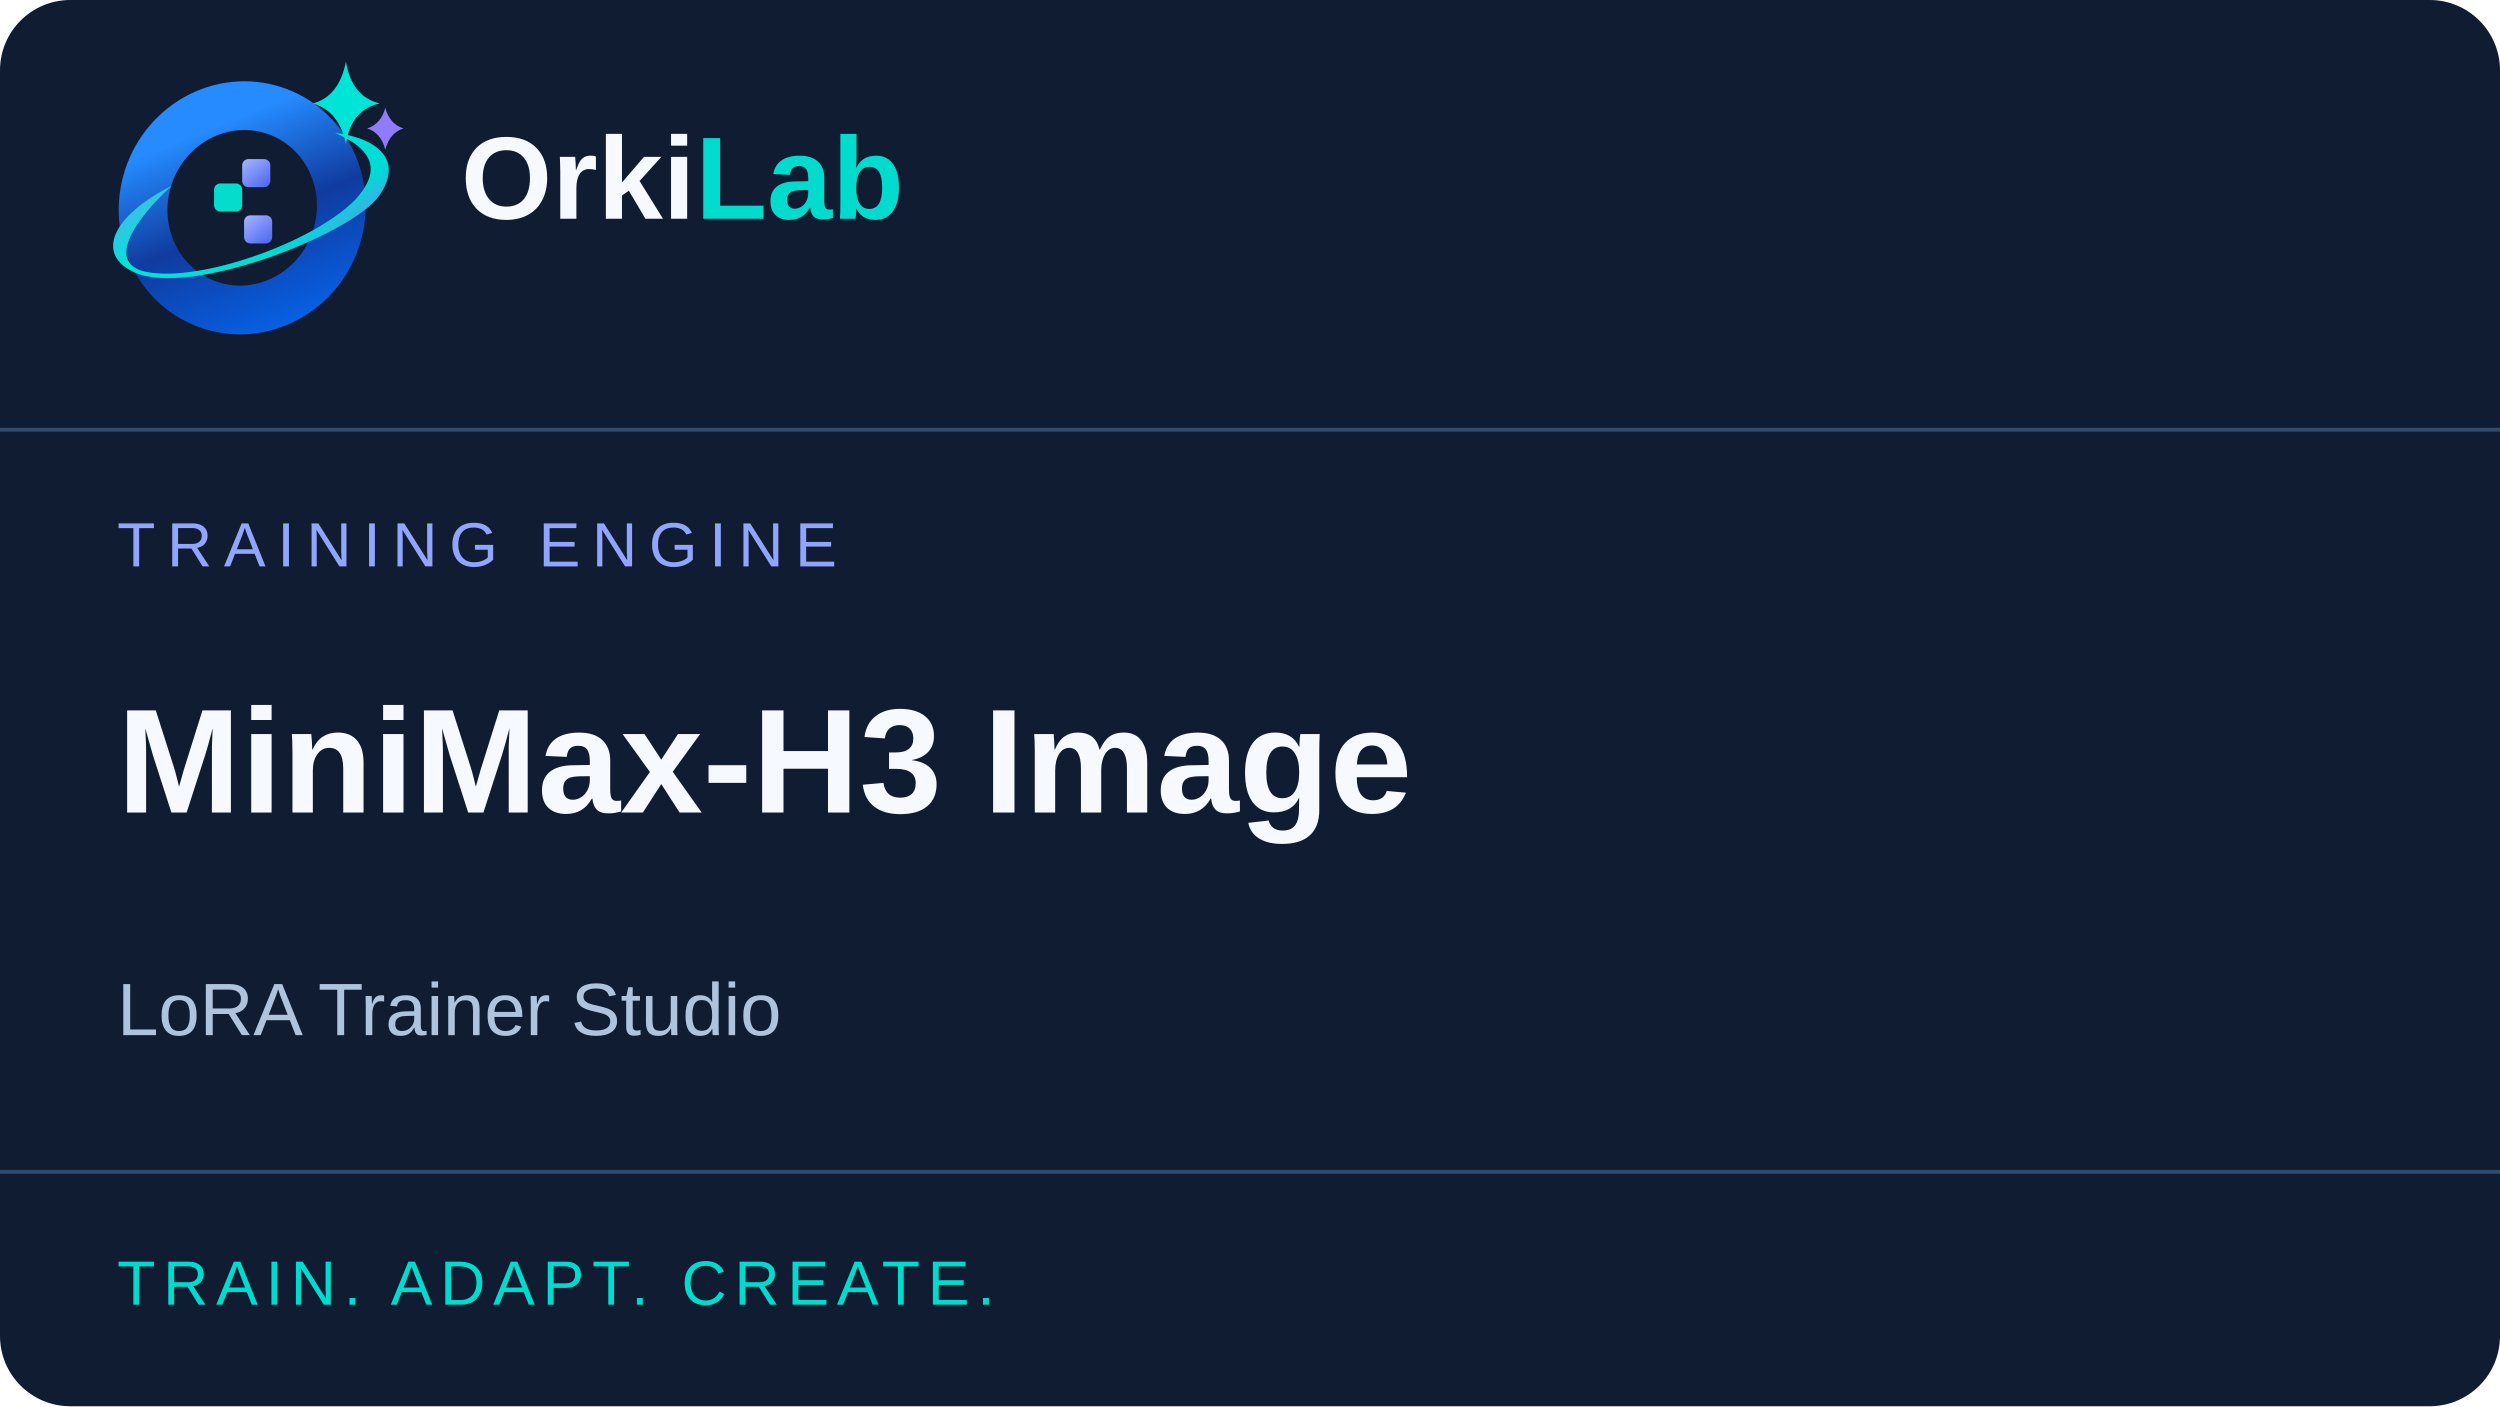
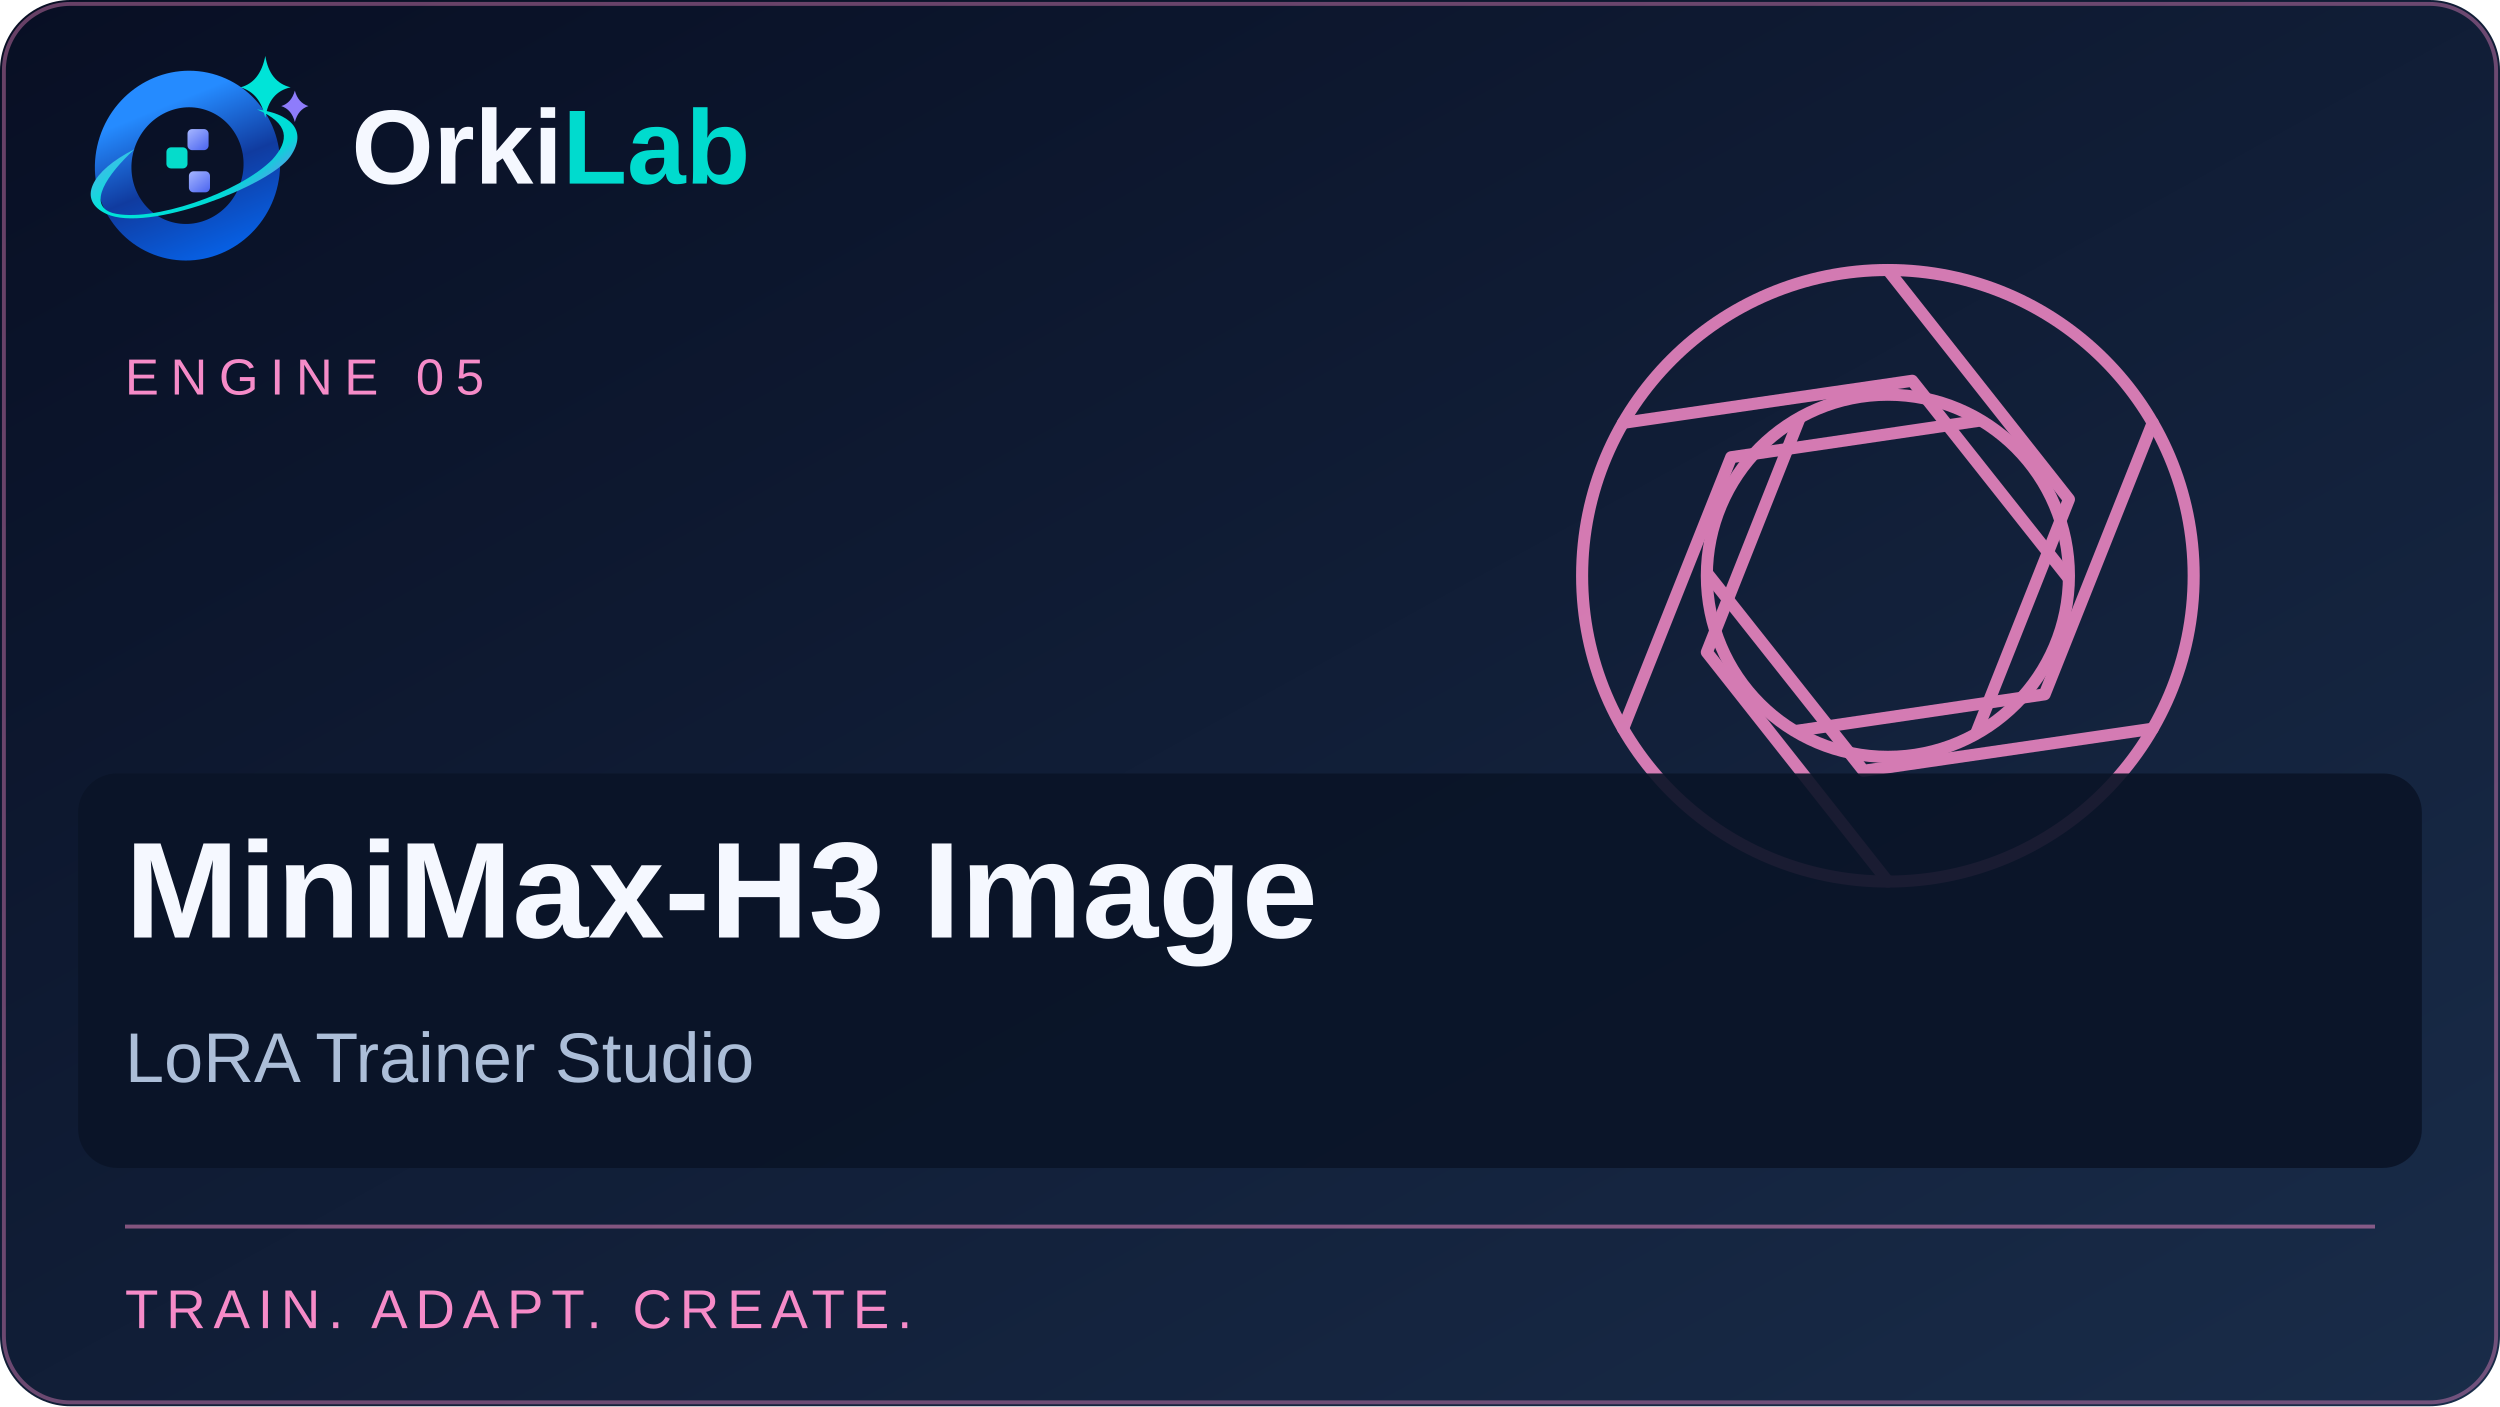
- <svg xmlns="http://www.w3.org/2000/svg" viewBox="0 0 640 360">
-   <rect width="640" height="360" rx="18" fill="#101C31" />
-   <path d="M0 110H640M0 300H640" stroke="#304B70" />
-   <g transform="translate(22 10) scale(.16)">
+ <svg xmlns="http://www.w3.org/2000/svg" width="640" height="360" viewBox="0 0 640 360">
+   <defs>
+     <linearGradient id="panel" x2="1" y2="1">
+       <stop stop-color="#080F24" />
+       <stop offset="1" stop-color="#192C49" />
+     </linearGradient>
+   </defs>
+   <rect width="640" height="360" rx="18" fill="url(#panel)" />
+   <rect x="1" y="1" width="638" height="358" rx="17" fill="none" stroke="#F68BC8" stroke-opacity=".4" />
+   <g transform="translate(18 10) scale(.12)">
    <defs>
      <linearGradient id="bg" x2="1" y2="1">
        <stop stop-color="#070D25" />
        <stop offset="1" stop-color="#101E3C" />
      </linearGradient>
      <linearGradient id="ring" x1=".2" y1=".2" x2=".85" y2="1">
        <stop stop-color="#258BFF" />
        <stop offset=".48" stop-color="#103B9F" />
        <stop offset="1" stop-color="#075FE2" />
      </linearGradient>
      <linearGradient id="orbit" x2="1" y2=".65">
        <stop stop-color="#9683FF" />
        <stop offset=".46" stop-color="#00E5D8" />
        <stop offset=".8" stop-color="#00DAD6" />
        <stop offset="1" stop-color="#8B79F7" />
      </linearGradient>
      <linearGradient id="tile" x2=".8" y2="1">
        <stop stop-color="#A6B6FF" />
        <stop offset="1" stop-color="#526BF1" />
      </linearGradient>
      <pattern id="grid" width="40" height="40" patternUnits="userSpaceOnUse">
        <path d="M40 0H0V40" stroke="#8FB7E0" stroke-opacity=".055" fill="none" />
      </pattern>
    </defs>
    <g>
      <ellipse cx="250" cy="270" rx="158" ry="164" transform="rotate(18 250 270)" fill="none" stroke="url(#ring)" stroke-width="78" />
      <rect x="250" y="192" width="45" height="45" rx="10" fill="url(#tile)" />
      <rect x="205" y="231" width="45" height="45" rx="10" fill="#05DCCB" />
      <rect x="253" y="282" width="45" height="45" rx="10" fill="url(#tile)" />
      <path d="M137 235C43 282 14 344 77 373C165 414 425 313 469 251C510 192 464 158 398 150C468 180 468 216 431 257C361 328 172 393 90 371C35 354 78 289 137 235Z" fill="url(#orbit)" />
      <path d="M416 36Q425 92 470 103Q424 113 416 168Q405 115 363 103Q405 92 416 36Z" fill="#00E4D8" />
      <path d="M479 110Q486 136 508 143Q486 150 479 177Q472 150 450 143Q472 136 479 110Z" fill="#8E7CFB" />
    </g>
  </g>
-   <text x="118" y="56" font-family="Arial,sans-serif" font-size="30" font-weight="bold" fill="#F6F9FF">Orki<tspan fill="#00DBCE">Lab</tspan>
+   <text x="90" y="47" fill="#F5F8FF" font-family="Arial,sans-serif" font-size="27" font-weight="bold">Orki<tspan fill="#00DBCE">Lab</tspan>
  </text>
-   <g font-family="Arial,sans-serif">
-     <text x="30" y="145" font-size="16" letter-spacing="3" fill="#91A5FF">TRAINING ENGINE</text>
-     <text x="30" y="208" font-size="38" font-weight="bold" fill="#F6F9FF">MiniMax-H3 Image</text>
-     <text x="30" y="265" font-size="19" fill="#AFC3DD">LoRA Trainer Studio</text>
-     <text x="30" y="334" font-size="16" letter-spacing="2" fill="#00DBCE">TRAIN. ADAPT. CREATE.</text>
+   <text x="32" y="101" fill="#F68BC8" font-family="Arial,sans-serif" font-size="13" letter-spacing="3">ENGINE 05</text>
+   <g transform="translate(370 65) scale(1.03)" opacity=".85">
+     <g stroke="#F68BC8" stroke-width="3" fill="none" stroke-linecap="round" stroke-linejoin="round">
+       <circle cx="110" cy="80" r="76" />
+       <circle cx="110" cy="80" r="45" />
+       <path d="M110 4L155 61L132 119" transform="rotate(0 110 80)" />
+       <path d="M110 4L155 61L132 119" transform="rotate(60 110 80)" />
+       <path d="M110 4L155 61L132 119" transform="rotate(120 110 80)" />
+       <path d="M110 4L155 61L132 119" transform="rotate(180 110 80)" />
+       <path d="M110 4L155 61L132 119" transform="rotate(240 110 80)" />
+       <path d="M110 4L155 61L132 119" transform="rotate(300 110 80)" />
+     </g>
  </g>
+   <rect x="20" y="198" width="600" height="101" rx="10" fill="#0A1428" fill-opacity=".92" />
+   <text x="32" y="240" fill="#F5F8FF" font-family="Arial,sans-serif" font-size="35" font-weight="bold">MiniMax-H3 Image</text>
+   <text x="32" y="277" fill="#ACBED8" font-family="Arial,sans-serif" font-size="18">LoRA Trainer Studio</text>
+   <path d="M32 314H608" stroke="#F68BC8" opacity=".5" />
+   <text x="32" y="340" fill="#F68BC8" font-family="Arial,sans-serif" font-size="14" letter-spacing="2">TRAIN. ADAPT. CREATE.</text>
</svg>
